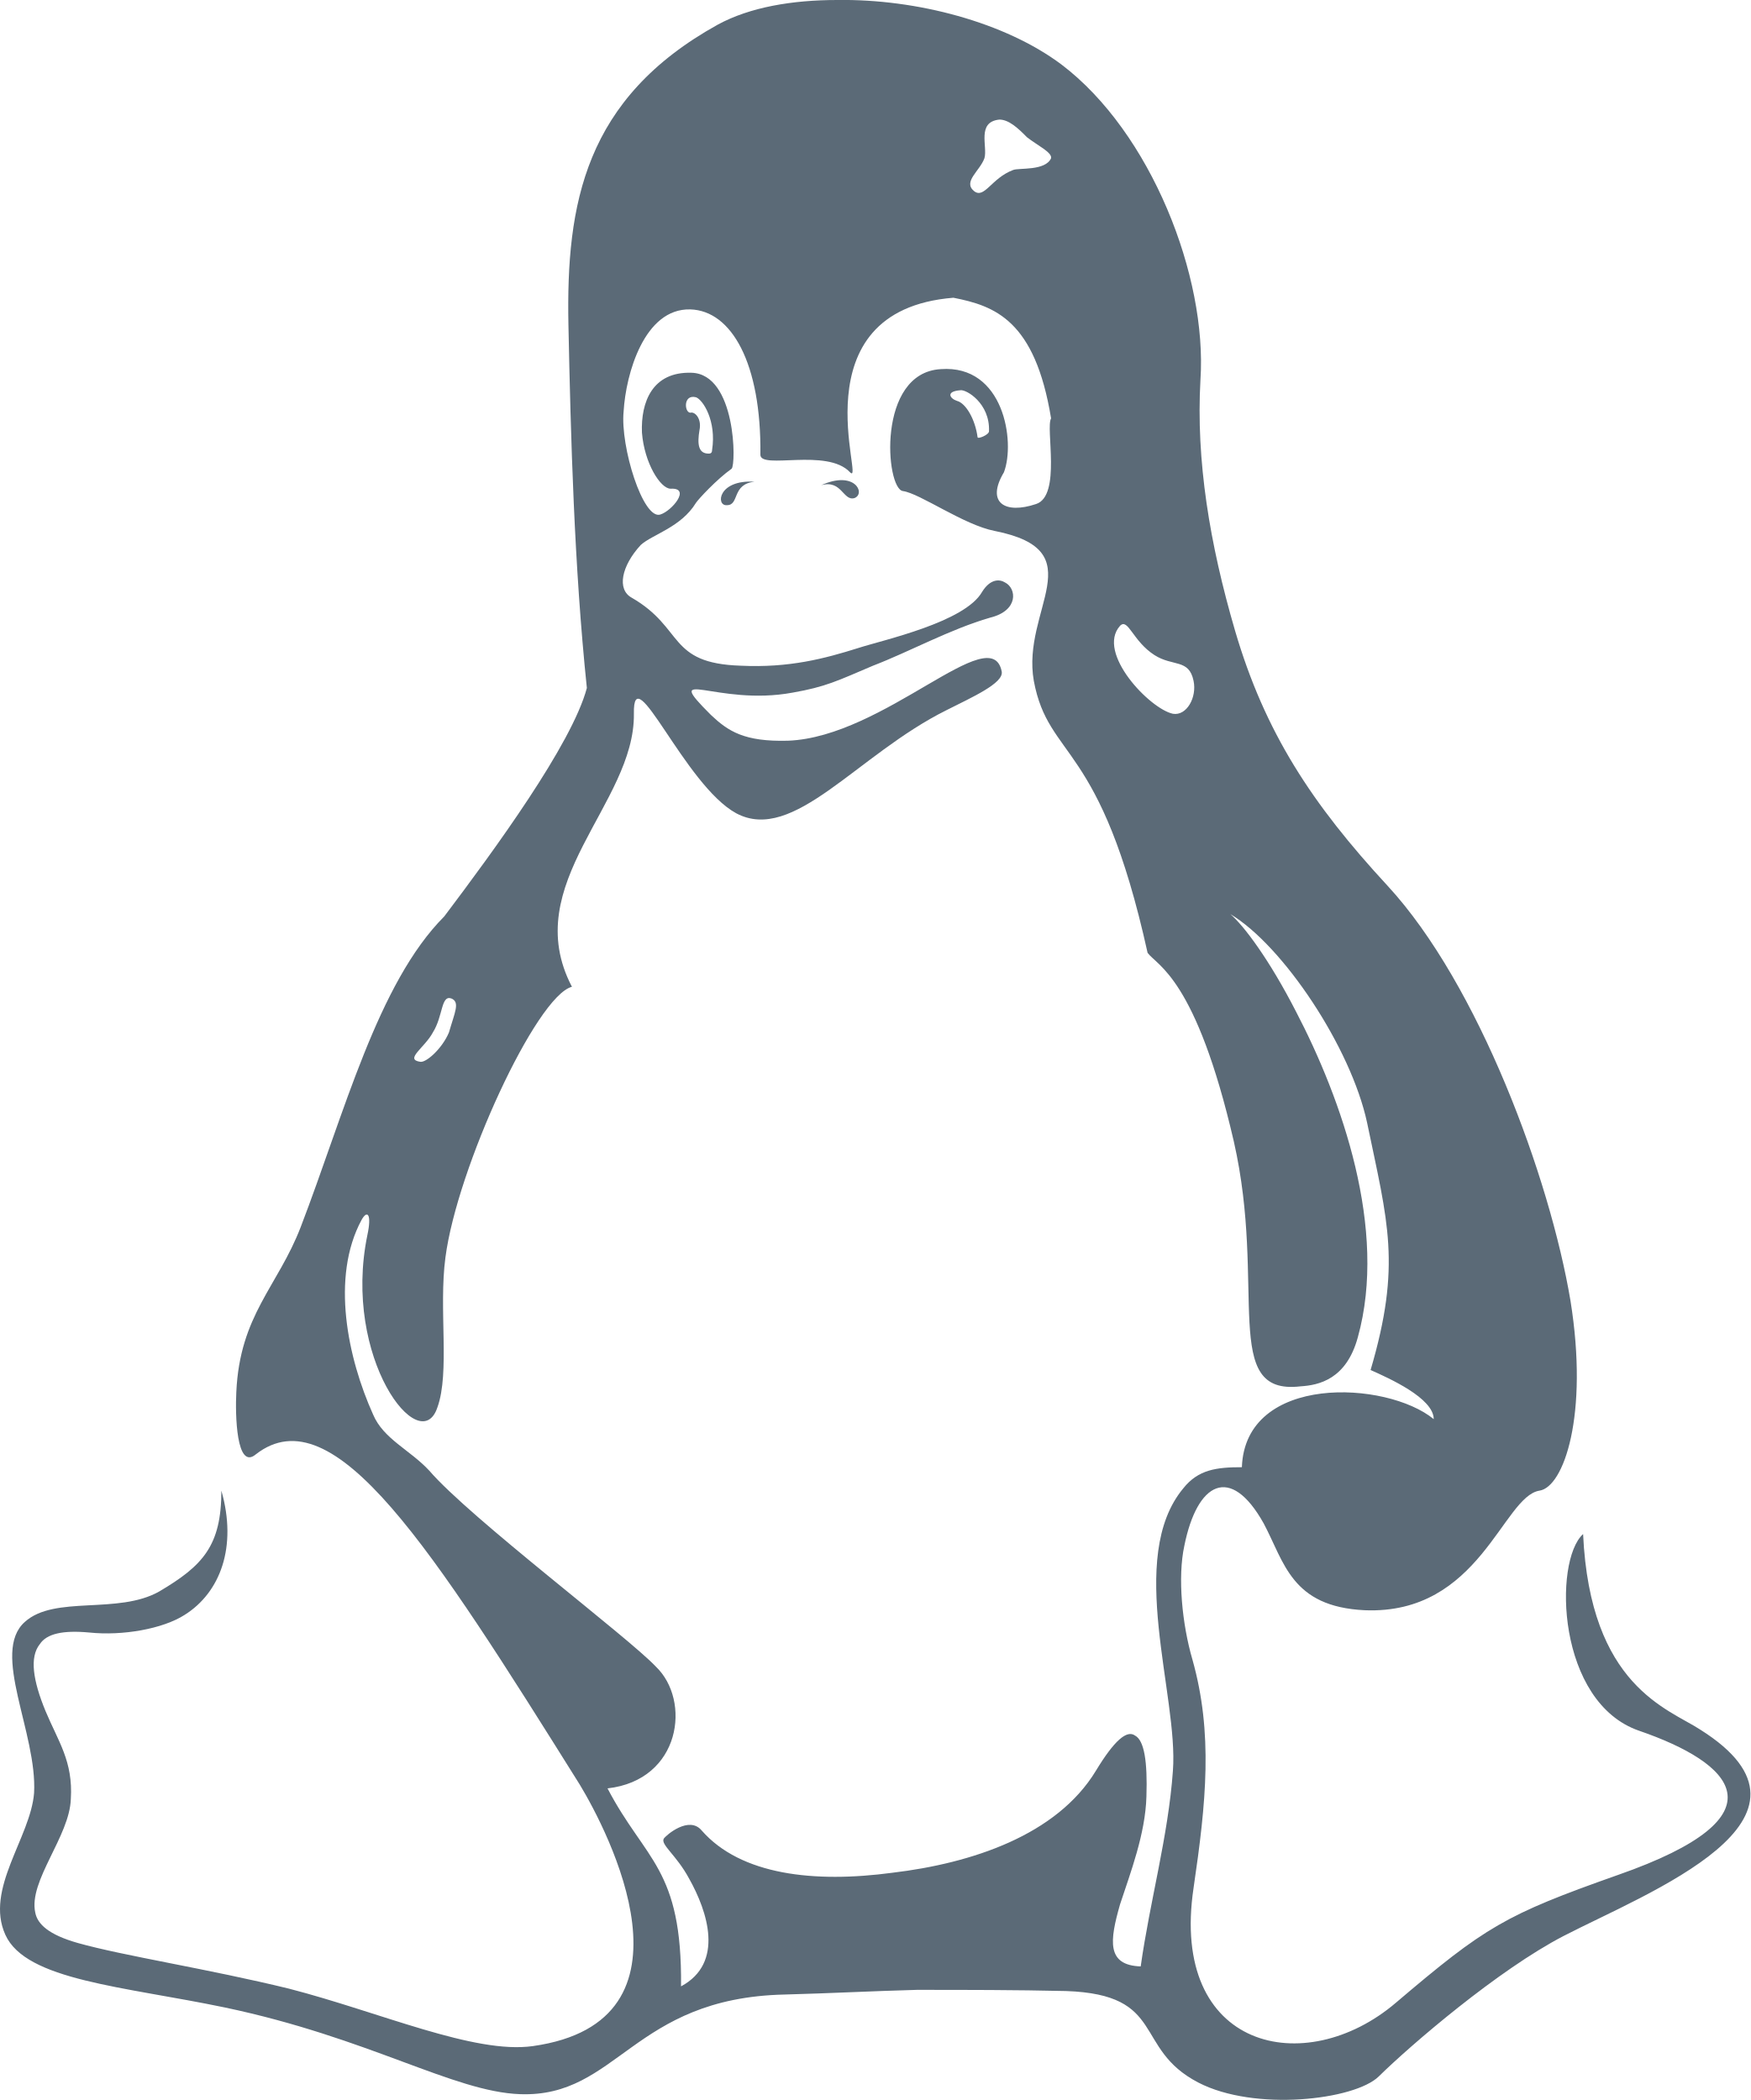
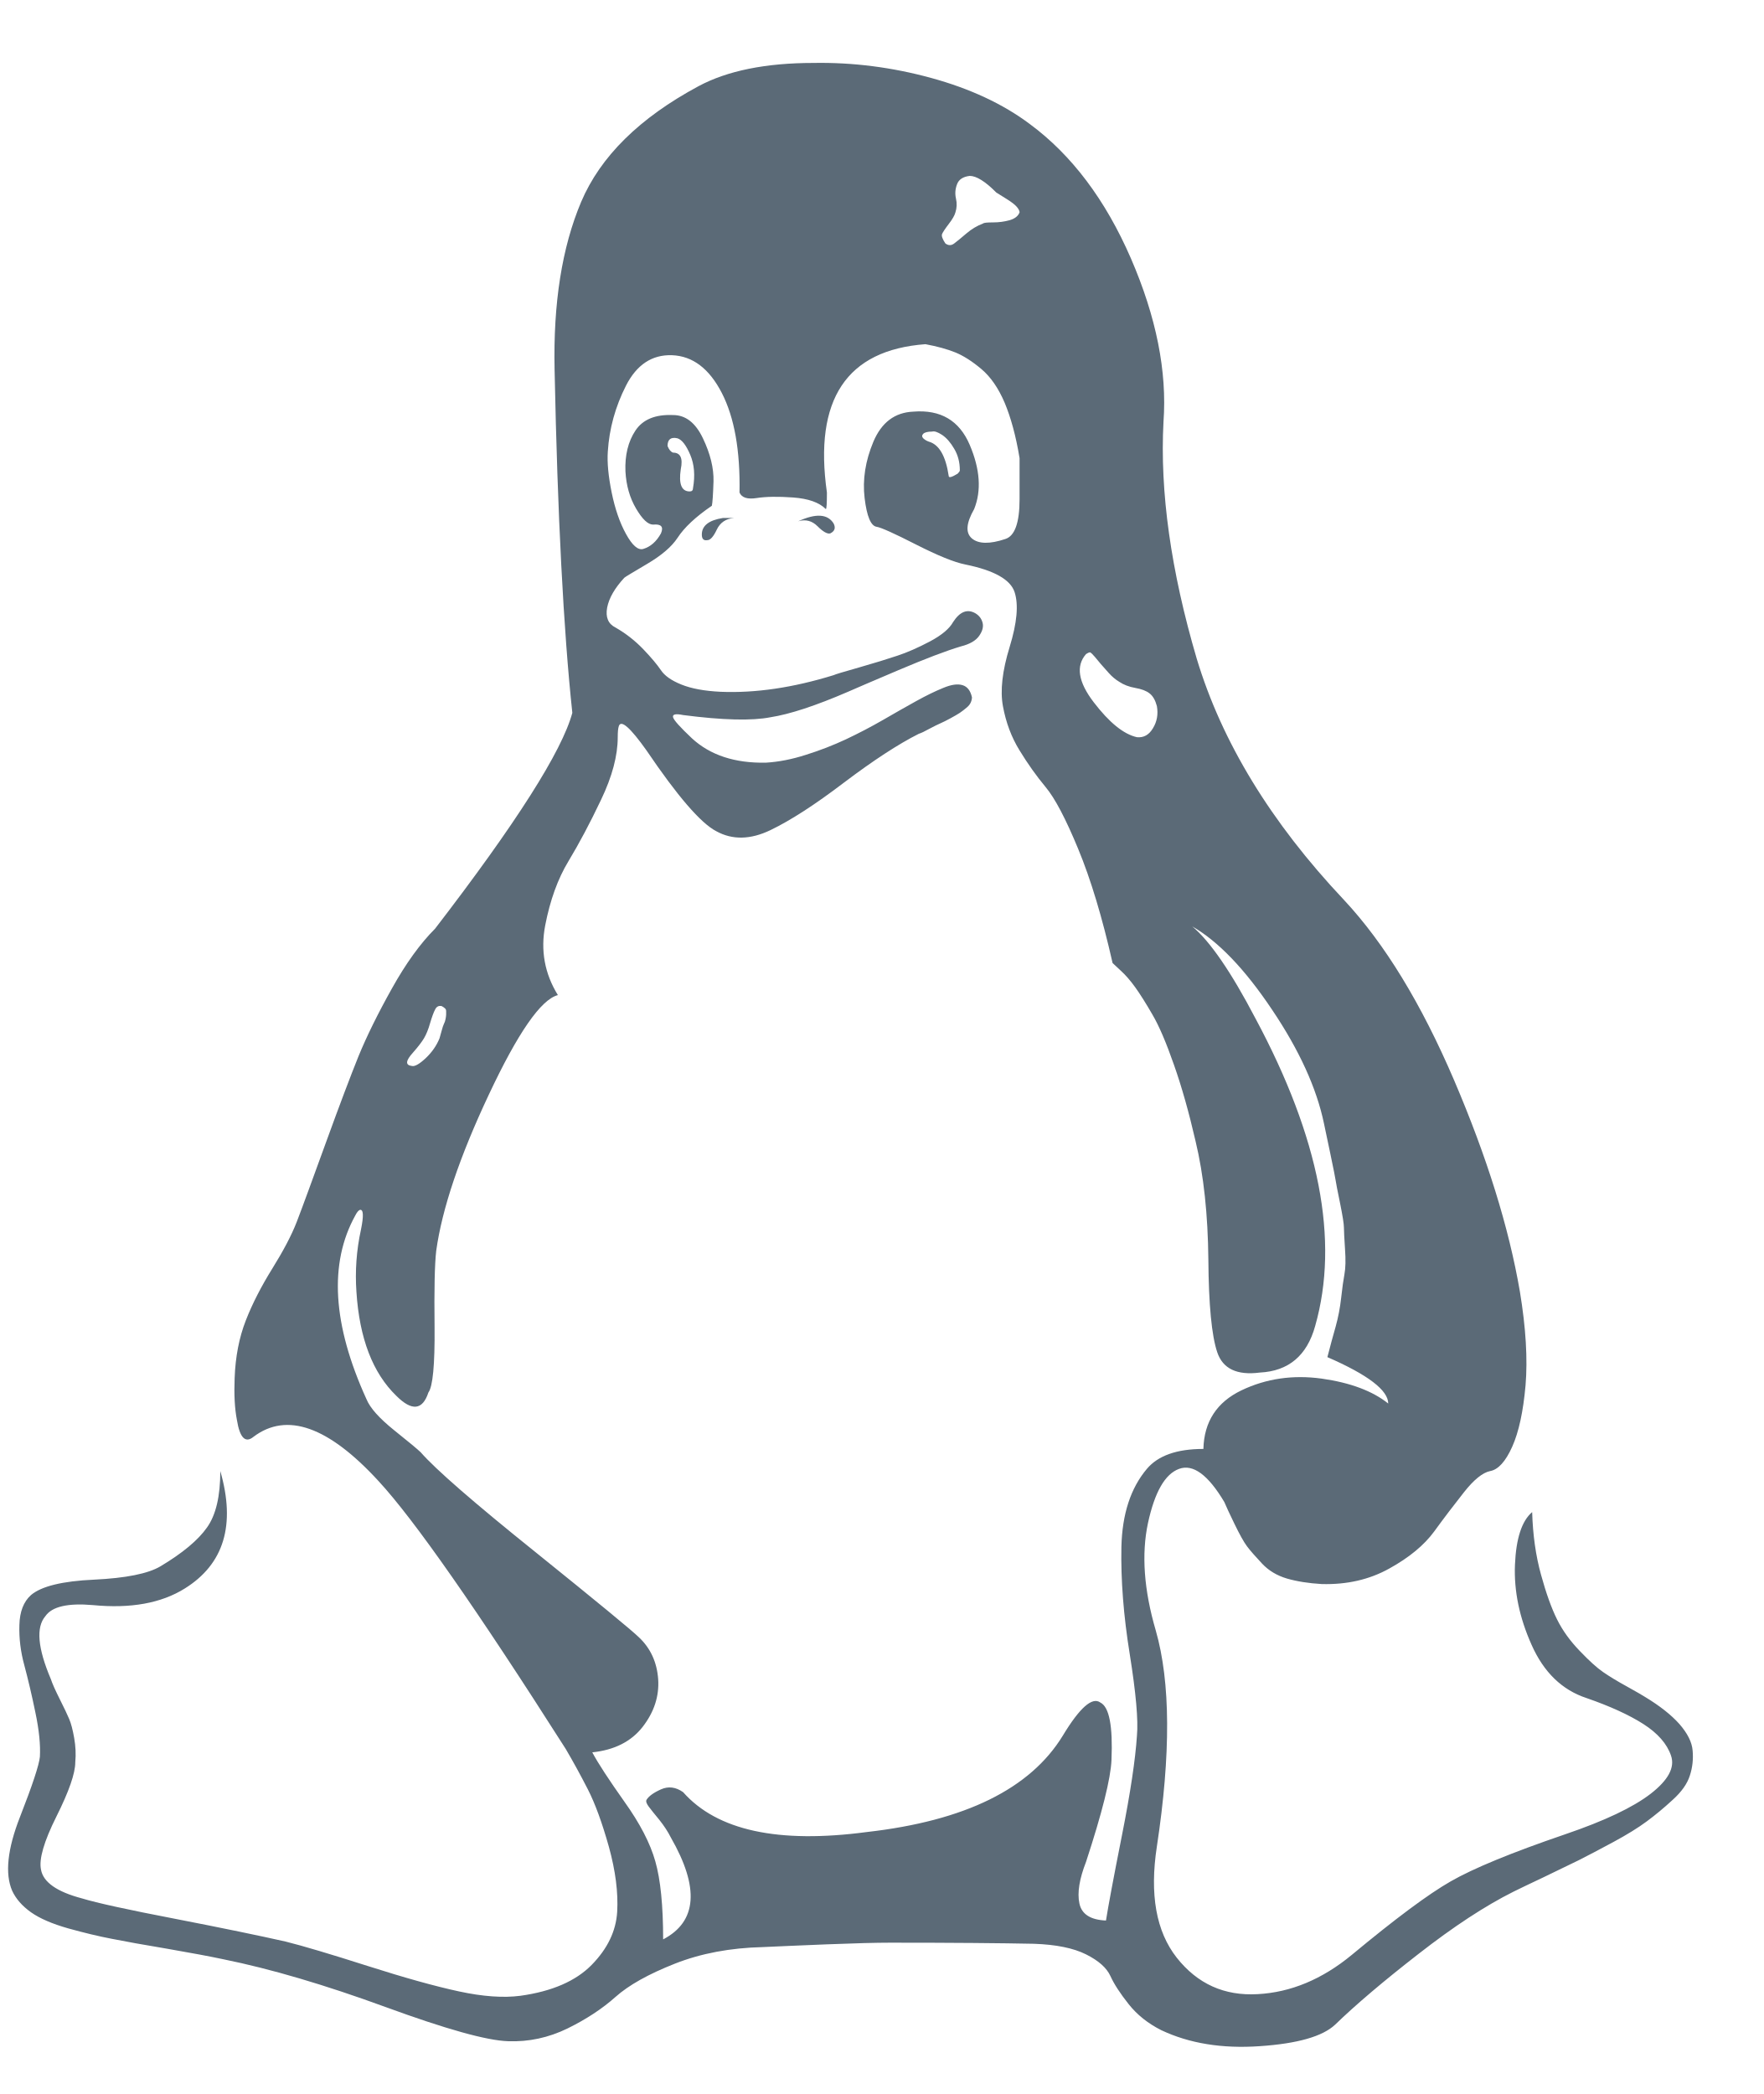
- <svg xmlns="http://www.w3.org/2000/svg" width="15px" height="18px" viewBox="0 0 15 18" version="1.1">
+ <svg xmlns="http://www.w3.org/2000/svg" width="16px" height="19px" viewBox="0 0 16 19" version="1.1">
  <defs />
-   <g id="Choose-Your-wallet" stroke="none" stroke-width="1" fill="none" fill-rule="evenodd">
-     <g id="Bitcoin.org---Choose-Your-wallet--Desktop" transform="translate(-648, -564)" fill="#5B6A77">
+   <g id="new" stroke="none" stroke-width="1" fill="none" fill-rule="evenodd">
+     <g id="Bitcoin.org---new-Choose-Your-wallet--Desktop-Copy-4" transform="translate(-1092, -768)" fill="#5B6A77">
      <g id="//Content" transform="translate(0, 473)">
-         <g id="Sub-Tabs" transform="translate(0, 66)">
-           <g id="Tabs" transform="translate(648, 23)">
-             <g id="Linux">
-               <path d="M6.466,6.129 C6.151,6.109 6.132,6.34 6.23,6.33 C6.338,6.33 6.269,6.149 6.466,6.129 Z M7.324,6.15 C7.276,6.111 7.18,6.094 7.037,6.159 C7.126,6.134 7.173,6.169 7.21,6.207 L7.324,6.15 Z M7.324,6.15 C7.372,6.189 7.372,6.249 7.323,6.269 C7.274,6.284 7.247,6.244 7.21,6.207 L7.324,6.15 Z M3.867,10.558 C3.778,10.528 3.798,10.709 3.709,10.85 C3.64,10.98 3.463,11.081 3.601,11.101 C3.65,11.111 3.788,10.99 3.847,10.85 C3.896,10.679 3.945,10.589 3.867,10.558 Z M12.286,14.164 C12.286,13.984 11.902,13.813 11.745,13.743 C12.011,12.839 11.892,12.477 11.715,11.623 C11.577,10.98 10.996,10.106 10.543,9.835 C10.661,9.936 10.878,10.227 11.105,10.669 C11.498,11.422 11.892,12.537 11.636,13.461 C11.538,13.823 11.302,13.873 11.144,13.883 C10.455,13.964 10.858,13.039 10.573,11.784 C10.248,10.378 9.913,10.277 9.834,10.167 C9.43,8.339 8.987,8.519 8.859,7.836 C8.751,7.224 9.381,6.721 8.524,6.551 C8.259,6.5 7.884,6.229 7.737,6.209 C7.589,6.189 7.51,5.195 8.062,5.164 C8.603,5.124 8.702,5.787 8.603,6.048 C8.446,6.31 8.613,6.41 8.879,6.32 C9.096,6.249 8.958,5.667 9.007,5.586 C8.869,4.743 8.524,4.622 8.17,4.552 C6.811,4.662 7.422,6.189 7.284,6.048 C7.087,5.837 6.516,6.028 6.516,5.898 C6.525,5.114 6.269,4.662 5.915,4.652 C5.521,4.642 5.363,5.205 5.344,5.526 C5.314,5.827 5.511,6.46 5.659,6.41 C5.757,6.38 5.925,6.179 5.747,6.189 C5.659,6.189 5.521,5.968 5.501,5.707 C5.491,5.446 5.59,5.185 5.925,5.195 C6.309,5.205 6.309,5.988 6.269,6.018 C6.141,6.109 5.984,6.279 5.964,6.31 C5.836,6.52 5.59,6.581 5.491,6.671 C5.324,6.852 5.285,7.053 5.413,7.123 C5.866,7.384 5.718,7.686 6.348,7.706 C6.762,7.726 7.067,7.645 7.353,7.555 C7.569,7.485 8.268,7.334 8.416,7.073 C8.485,6.962 8.564,6.962 8.613,6.993 C8.712,7.043 8.731,7.234 8.485,7.294 C8.14,7.394 7.796,7.585 7.481,7.706 C7.175,7.836 7.077,7.887 6.791,7.937 C6.141,8.057 5.659,7.696 6.092,8.128 C6.24,8.268 6.378,8.359 6.752,8.349 C7.579,8.318 8.495,7.304 8.584,7.756 C8.603,7.856 8.328,7.977 8.111,8.087 C7.343,8.469 6.801,9.233 6.309,8.971 C5.866,8.73 5.422,7.615 5.432,8.118 C5.442,8.891 4.438,9.574 4.901,10.458 C4.595,10.538 3.916,12.015 3.817,12.778 C3.758,13.22 3.857,13.763 3.748,14.064 C3.601,14.506 2.931,13.642 3.148,12.587 C3.187,12.407 3.148,12.366 3.098,12.457 C2.833,12.949 2.98,13.642 3.197,14.124 C3.286,14.335 3.512,14.426 3.679,14.606 C4.024,15.008 5.383,16.033 5.619,16.284 C5.925,16.575 5.836,17.258 5.206,17.329 C5.531,17.951 5.846,18.012 5.836,19.026 C6.21,18.825 6.063,18.383 5.905,18.102 C5.797,17.901 5.659,17.811 5.688,17.76 C5.708,17.73 5.905,17.56 6.013,17.69 C6.348,18.072 6.978,18.142 7.648,18.052 C8.328,17.971 9.056,17.73 9.391,17.178 C9.549,16.917 9.657,16.826 9.726,16.876 C9.805,16.917 9.834,17.097 9.824,17.399 C9.815,17.72 9.687,18.052 9.598,18.323 C9.509,18.634 9.48,18.845 9.775,18.855 C9.854,18.293 10.011,17.74 10.051,17.178 C10.1,16.535 9.647,15.35 10.14,14.757 C10.268,14.596 10.425,14.576 10.642,14.576 C10.671,13.773 11.883,13.833 12.286,14.164 Z M6.102,5.858 C6.141,5.606 6.023,5.426 5.964,5.405 C5.846,5.375 5.866,5.556 5.925,5.536 C5.964,5.536 6.013,5.596 5.994,5.687 C5.974,5.807 5.984,5.888 6.072,5.888 C6.082,5.888 6.102,5.888 6.102,5.858 Z M10.228,7.836 C10.189,7.645 10.051,7.716 9.893,7.615 C9.706,7.495 9.667,7.294 9.598,7.364 C9.391,7.595 9.854,8.077 10.051,8.118 C10.169,8.138 10.258,7.977 10.228,7.836 Z M8.475,5.697 C8.485,5.456 8.278,5.335 8.229,5.345 C8.101,5.355 8.14,5.416 8.2,5.436 C8.278,5.456 8.357,5.596 8.377,5.747 C8.377,5.767 8.475,5.727 8.475,5.697 Z M9.007,3.356 C9.017,3.306 8.889,3.246 8.8,3.176 C8.721,3.095 8.643,3.025 8.564,3.025 C8.367,3.045 8.465,3.256 8.436,3.356 C8.396,3.467 8.249,3.557 8.347,3.638 C8.436,3.708 8.495,3.527 8.682,3.457 C8.731,3.437 8.958,3.467 9.007,3.356 Z M14.571,16.826 C15.782,17.59 14.118,18.222 13.399,18.594 C12.838,18.885 12.089,19.528 11.814,19.799 C11.607,20 10.75,20.101 10.268,19.85 C9.706,19.558 10.002,19.096 9.135,19.066 C8.702,19.056 8.278,19.056 7.855,19.056 C7.481,19.066 7.106,19.086 6.722,19.096 C5.422,19.126 5.294,19.98 4.457,19.95 C3.886,19.93 3.167,19.468 1.927,19.207 C1.06,19.026 0.223,18.976 0.046,18.584 C-0.132,18.192 0.262,17.75 0.292,17.369 C0.321,16.856 -0.082,16.163 0.213,15.902 C0.469,15.671 1.011,15.842 1.365,15.641 C1.739,15.42 1.897,15.249 1.897,14.777 C2.035,15.259 1.887,15.651 1.582,15.842 C1.395,15.962 1.05,16.023 0.765,15.993 C0.538,15.972 0.4,16.003 0.341,16.093 C0.252,16.204 0.282,16.404 0.39,16.666 C0.499,16.927 0.627,17.097 0.607,17.419 C0.597,17.74 0.243,18.122 0.302,18.393 C0.321,18.494 0.42,18.584 0.666,18.654 C1.06,18.765 1.779,18.875 2.478,19.046 C3.256,19.247 4.064,19.609 4.566,19.538 C6.063,19.327 5.206,17.69 4.969,17.298 C3.699,15.269 2.862,13.943 2.192,14.466 C2.025,14.606 2.015,14.124 2.025,13.933 C2.055,13.27 2.38,13.029 2.577,12.517 C2.951,11.543 3.236,10.428 3.807,9.855 C4.231,9.293 4.901,8.379 5.029,7.897 C4.92,6.852 4.891,5.747 4.871,4.783 C4.851,3.748 5.009,2.844 6.151,2.211 C6.427,2.061 6.791,2 7.175,2 C7.855,1.99 8.613,2.191 9.096,2.553 C9.864,3.135 10.346,4.371 10.287,5.255 C10.248,5.948 10.366,6.661 10.583,7.404 C10.839,8.278 11.242,8.891 11.892,9.594 C12.67,10.438 13.281,12.095 13.458,13.15 C13.616,14.134 13.399,14.747 13.192,14.777 C12.877,14.827 12.68,15.842 11.695,15.802 C11.065,15.772 11.006,15.39 10.829,15.058 C10.543,14.546 10.258,14.707 10.149,15.249 C10.09,15.52 10.13,15.922 10.218,16.224 C10.396,16.856 10.336,17.449 10.228,18.182 C10.021,19.568 11.183,19.83 11.961,19.167 C12.729,18.514 12.897,18.413 13.862,18.072 C15.329,17.56 14.837,17.108 14.049,16.836 C13.34,16.595 13.31,15.38 13.566,15.149 C13.626,16.455 14.295,16.645 14.571,16.826 Z" id="linux---FontAwesome" />
+         <g id="Wallets-for-Linux" transform="translate(215, 152)">
+           <g id="Containers">
+             <g id="Container" transform="translate(800, 0)">
+               <g id="Group" transform="translate(25, 139)">
+                 <path d="M58.66,8.7 C58.586,8.706 58.534,8.742 58.504,8.805 C58.474,8.869 58.445,8.901 58.419,8.901 C58.385,8.907 58.368,8.891 58.368,8.85 C58.368,8.77 58.432,8.72 58.559,8.7 L58.66,8.7 Z M59.533,8.84 C59.507,8.847 59.468,8.825 59.418,8.775 C59.368,8.725 59.309,8.71 59.242,8.73 C59.403,8.656 59.51,8.663 59.564,8.75 C59.584,8.79 59.574,8.82 59.533,8.84 Z M56.008,13.129 C55.981,13.123 55.961,13.133 55.948,13.16 C55.934,13.186 55.919,13.228 55.902,13.285 C55.886,13.342 55.867,13.387 55.847,13.421 C55.827,13.454 55.794,13.498 55.747,13.551 C55.68,13.625 55.676,13.665 55.737,13.672 C55.763,13.679 55.805,13.655 55.862,13.602 C55.919,13.548 55.961,13.488 55.988,13.421 C55.994,13.401 56.001,13.377 56.008,13.35 C56.015,13.324 56.021,13.304 56.028,13.29 C56.035,13.277 56.04,13.262 56.043,13.245 C56.046,13.228 56.048,13.215 56.048,13.205 L56.048,13.175 C56.048,13.165 56.045,13.156 56.038,13.15 C56.031,13.143 56.021,13.136 56.008,13.129 Z M64.596,16.735 C64.596,16.615 64.412,16.474 64.044,16.314 C64.07,16.213 64.095,16.121 64.119,16.037 C64.142,15.954 64.159,15.867 64.169,15.776 C64.179,15.686 64.189,15.614 64.199,15.56 C64.209,15.507 64.211,15.431 64.204,15.334 C64.198,15.237 64.194,15.172 64.194,15.138 C64.194,15.105 64.182,15.031 64.159,14.917 C64.136,14.804 64.122,14.735 64.119,14.711 C64.116,14.688 64.099,14.604 64.069,14.46 C64.039,14.316 64.02,14.228 64.013,14.194 C63.946,13.873 63.789,13.528 63.541,13.16 C63.294,12.791 63.052,12.54 62.818,12.406 C62.979,12.54 63.17,12.818 63.391,13.24 C63.973,14.325 64.154,15.256 63.933,16.032 C63.859,16.3 63.692,16.441 63.431,16.454 C63.223,16.481 63.094,16.419 63.044,16.268 C62.994,16.118 62.967,15.838 62.964,15.43 C62.96,15.021 62.922,14.663 62.848,14.355 C62.788,14.094 62.723,13.863 62.652,13.662 C62.582,13.461 62.517,13.309 62.456,13.205 C62.396,13.101 62.344,13.019 62.301,12.959 C62.257,12.898 62.214,12.848 62.17,12.808 C62.127,12.768 62.102,12.744 62.095,12.738 C62.001,12.323 61.897,11.978 61.783,11.703 C61.67,11.429 61.571,11.241 61.487,11.141 C61.403,11.04 61.325,10.93 61.251,10.809 C61.177,10.689 61.127,10.555 61.1,10.407 C61.074,10.267 61.094,10.088 61.161,9.87 C61.228,9.652 61.243,9.487 61.206,9.373 C61.169,9.259 61.02,9.175 60.759,9.122 C60.658,9.102 60.509,9.041 60.312,8.941 C60.114,8.84 59.996,8.787 59.955,8.78 C59.902,8.773 59.865,8.686 59.845,8.519 C59.825,8.352 59.852,8.181 59.925,8.007 C59.999,7.833 60.119,7.742 60.287,7.735 C60.535,7.715 60.705,7.816 60.799,8.037 C60.893,8.258 60.906,8.452 60.839,8.619 C60.766,8.747 60.759,8.835 60.819,8.886 C60.879,8.936 60.98,8.938 61.121,8.891 C61.208,8.864 61.251,8.743 61.251,8.529 L61.251,8.157 C61.218,7.956 61.172,7.789 61.116,7.655 C61.059,7.521 60.988,7.419 60.905,7.349 C60.821,7.278 60.742,7.228 60.669,7.198 C60.595,7.168 60.504,7.143 60.397,7.123 C59.681,7.176 59.383,7.625 59.503,8.469 C59.503,8.569 59.5,8.619 59.493,8.619 C59.433,8.559 59.334,8.524 59.197,8.514 C59.06,8.504 58.949,8.506 58.866,8.519 C58.782,8.532 58.73,8.516 58.71,8.469 C58.717,8.087 58.663,7.786 58.549,7.565 C58.435,7.344 58.285,7.23 58.097,7.223 C57.916,7.217 57.777,7.309 57.68,7.499 C57.583,7.69 57.528,7.89 57.515,8.097 C57.508,8.198 57.52,8.321 57.55,8.469 C57.58,8.616 57.623,8.742 57.68,8.845 C57.737,8.949 57.789,8.994 57.836,8.981 C57.903,8.961 57.956,8.914 57.997,8.84 C58.023,8.78 58,8.753 57.926,8.76 C57.879,8.76 57.828,8.711 57.771,8.614 C57.714,8.517 57.682,8.405 57.675,8.278 C57.669,8.131 57.699,8.007 57.766,7.906 C57.833,7.806 57.946,7.759 58.107,7.766 C58.221,7.766 58.311,7.836 58.378,7.977 C58.445,8.117 58.477,8.248 58.474,8.368 C58.47,8.489 58.465,8.562 58.459,8.589 C58.311,8.69 58.208,8.787 58.147,8.881 C58.094,8.961 58.002,9.04 57.871,9.117 C57.741,9.194 57.672,9.235 57.665,9.242 C57.578,9.336 57.526,9.426 57.509,9.513 C57.493,9.6 57.518,9.661 57.585,9.694 C57.679,9.748 57.762,9.813 57.836,9.89 C57.91,9.967 57.963,10.031 57.997,10.081 C58.03,10.131 58.092,10.175 58.182,10.211 C58.273,10.248 58.392,10.27 58.539,10.277 C58.854,10.29 59.195,10.24 59.564,10.126 C59.577,10.119 59.654,10.096 59.795,10.056 C59.935,10.016 60.051,9.98 60.141,9.95 C60.232,9.92 60.33,9.877 60.438,9.82 C60.545,9.763 60.615,9.704 60.648,9.644 C60.709,9.55 60.776,9.523 60.849,9.564 C60.883,9.584 60.905,9.612 60.915,9.649 C60.925,9.686 60.915,9.726 60.884,9.77 C60.854,9.813 60.799,9.845 60.719,9.865 C60.585,9.905 60.396,9.977 60.151,10.081 C59.907,10.185 59.754,10.25 59.694,10.277 C59.4,10.404 59.165,10.481 58.991,10.508 C58.824,10.541 58.559,10.535 58.198,10.488 C58.131,10.474 58.1,10.481 58.107,10.508 C58.114,10.535 58.171,10.598 58.278,10.699 C58.445,10.853 58.67,10.926 58.951,10.92 C59.065,10.913 59.185,10.89 59.312,10.849 C59.44,10.809 59.56,10.762 59.674,10.709 C59.788,10.655 59.9,10.597 60.011,10.533 C60.121,10.469 60.222,10.412 60.312,10.362 C60.402,10.312 60.484,10.272 60.558,10.242 C60.632,10.211 60.69,10.203 60.734,10.217 C60.777,10.23 60.806,10.267 60.819,10.327 C60.819,10.34 60.816,10.355 60.809,10.372 C60.802,10.389 60.789,10.406 60.769,10.422 C60.749,10.439 60.729,10.454 60.709,10.468 C60.689,10.481 60.66,10.498 60.623,10.518 C60.586,10.538 60.556,10.553 60.533,10.563 C60.509,10.573 60.476,10.59 60.432,10.613 C60.389,10.637 60.357,10.652 60.337,10.658 C60.15,10.752 59.924,10.9 59.659,11.1 C59.395,11.301 59.172,11.445 58.991,11.532 C58.81,11.619 58.646,11.623 58.499,11.542 C58.358,11.469 58.147,11.224 57.866,10.809 C57.719,10.602 57.635,10.528 57.615,10.588 C57.608,10.608 57.605,10.642 57.605,10.689 C57.605,10.856 57.555,11.045 57.454,11.256 C57.354,11.467 57.255,11.653 57.158,11.814 C57.061,11.974 56.991,12.169 56.947,12.396 C56.903,12.624 56.942,12.835 57.062,13.029 C56.908,13.069 56.699,13.371 56.435,13.933 C56.17,14.496 56.011,14.968 55.958,15.349 C55.944,15.47 55.939,15.701 55.943,16.042 C55.946,16.384 55.927,16.581 55.887,16.635 C55.834,16.796 55.737,16.806 55.596,16.665 C55.382,16.458 55.261,16.143 55.234,15.721 C55.221,15.533 55.234,15.346 55.275,15.158 C55.301,15.031 55.298,14.971 55.265,14.978 C55.251,14.984 55.238,15.001 55.224,15.028 C54.983,15.463 55.017,16.019 55.325,16.695 C55.358,16.776 55.442,16.869 55.576,16.977 C55.71,17.084 55.79,17.151 55.817,17.177 C55.951,17.331 56.299,17.634 56.862,18.086 C57.424,18.539 57.735,18.795 57.796,18.855 C57.903,18.955 57.961,19.083 57.972,19.237 C57.982,19.391 57.935,19.535 57.831,19.669 C57.727,19.802 57.575,19.879 57.374,19.9 C57.427,20 57.525,20.149 57.665,20.347 C57.806,20.544 57.9,20.725 57.946,20.889 C57.993,21.053 58.017,21.289 58.017,21.597 C58.325,21.436 58.348,21.128 58.087,20.673 C58.06,20.619 58.025,20.566 57.982,20.512 C57.938,20.459 57.906,20.419 57.886,20.392 C57.866,20.365 57.859,20.345 57.866,20.331 C57.886,20.298 57.93,20.266 57.997,20.236 C58.064,20.206 58.131,20.214 58.198,20.261 C58.506,20.609 59.061,20.73 59.865,20.623 C60.756,20.522 61.348,20.231 61.643,19.749 C61.797,19.494 61.911,19.394 61.984,19.448 C62.065,19.488 62.098,19.662 62.085,19.97 C62.078,20.137 62.001,20.445 61.854,20.894 C61.794,21.048 61.773,21.174 61.794,21.271 C61.814,21.368 61.894,21.42 62.035,21.426 C62.055,21.299 62.103,21.041 62.18,20.653 C62.257,20.265 62.302,19.963 62.316,19.749 C62.329,19.608 62.307,19.362 62.251,19.011 C62.194,18.659 62.169,18.334 62.175,18.036 C62.182,17.738 62.259,17.502 62.406,17.328 C62.507,17.208 62.677,17.147 62.919,17.147 C62.925,16.9 63.041,16.722 63.265,16.615 C63.489,16.508 63.732,16.473 63.993,16.509 C64.254,16.546 64.455,16.622 64.596,16.735 Z M58.288,8.429 C58.308,8.315 58.3,8.214 58.263,8.127 C58.226,8.04 58.188,7.99 58.147,7.977 C58.087,7.963 58.057,7.987 58.057,8.047 C58.07,8.08 58.087,8.1 58.107,8.107 C58.174,8.107 58.198,8.157 58.177,8.258 C58.157,8.392 58.184,8.459 58.258,8.459 C58.278,8.459 58.288,8.449 58.288,8.429 Z M62.497,10.407 C62.483,10.354 62.461,10.315 62.431,10.292 C62.401,10.268 62.358,10.252 62.301,10.242 C62.244,10.232 62.195,10.213 62.155,10.186 C62.122,10.166 62.09,10.14 62.06,10.106 C62.03,10.073 62.006,10.046 61.989,10.026 C61.973,10.006 61.954,9.984 61.934,9.96 C61.914,9.937 61.901,9.924 61.894,9.92 C61.887,9.917 61.874,9.922 61.854,9.935 C61.76,10.042 61.783,10.188 61.924,10.372 C62.065,10.556 62.195,10.662 62.316,10.689 C62.376,10.695 62.425,10.669 62.461,10.608 C62.498,10.548 62.51,10.481 62.497,10.407 Z M60.709,8.268 C60.709,8.194 60.692,8.129 60.658,8.072 C60.625,8.015 60.588,7.973 60.548,7.946 C60.508,7.92 60.478,7.91 60.458,7.916 C60.417,7.916 60.391,7.923 60.377,7.936 C60.364,7.95 60.364,7.963 60.377,7.977 C60.391,7.99 60.407,8 60.427,8.007 C60.521,8.033 60.581,8.137 60.608,8.318 C60.608,8.338 60.635,8.331 60.689,8.298 C60.702,8.285 60.709,8.275 60.709,8.268 Z M61.251,5.927 C61.251,5.914 61.243,5.897 61.226,5.877 C61.209,5.857 61.179,5.834 61.136,5.807 C61.092,5.78 61.06,5.76 61.04,5.747 C60.94,5.646 60.859,5.596 60.799,5.596 C60.739,5.603 60.7,5.628 60.684,5.671 C60.667,5.715 60.664,5.758 60.674,5.802 C60.684,5.845 60.682,5.887 60.669,5.927 C60.662,5.954 60.642,5.989 60.608,6.033 C60.575,6.076 60.555,6.107 60.548,6.123 C60.541,6.14 60.551,6.169 60.578,6.209 C60.605,6.229 60.632,6.229 60.658,6.209 C60.685,6.189 60.722,6.158 60.769,6.118 C60.816,6.078 60.866,6.048 60.92,6.028 C60.926,6.021 60.956,6.018 61.01,6.018 C61.064,6.018 61.114,6.011 61.161,5.998 C61.208,5.984 61.238,5.961 61.251,5.927 Z M66.926,19.397 C67.06,19.478 67.164,19.56 67.238,19.643 C67.311,19.727 67.352,19.807 67.358,19.884 C67.365,19.961 67.357,20.037 67.333,20.11 C67.31,20.184 67.258,20.258 67.177,20.331 C67.097,20.405 67.018,20.47 66.941,20.527 C66.864,20.584 66.764,20.646 66.64,20.713 C66.516,20.78 66.411,20.835 66.324,20.879 C66.237,20.922 66.129,20.974 66.002,21.035 C65.875,21.095 65.785,21.138 65.731,21.165 C65.477,21.292 65.19,21.48 64.872,21.728 C64.554,21.975 64.301,22.19 64.114,22.371 C64,22.478 63.772,22.543 63.431,22.566 C63.089,22.59 62.791,22.541 62.537,22.421 C62.416,22.36 62.318,22.282 62.241,22.185 C62.164,22.088 62.108,22.002 62.075,21.929 C62.041,21.855 61.968,21.79 61.854,21.733 C61.74,21.676 61.583,21.644 61.382,21.637 C61.087,21.631 60.652,21.627 60.076,21.627 C59.949,21.627 59.758,21.632 59.503,21.642 C59.249,21.652 59.055,21.661 58.921,21.667 C58.626,21.674 58.36,21.724 58.122,21.818 C57.884,21.912 57.705,22.012 57.585,22.119 C57.464,22.227 57.319,22.322 57.148,22.406 C56.977,22.489 56.798,22.528 56.61,22.521 C56.416,22.515 56.045,22.411 55.496,22.21 C54.946,22.009 54.458,21.865 54.029,21.778 C53.902,21.751 53.731,21.719 53.517,21.682 C53.302,21.646 53.135,21.616 53.015,21.592 C52.894,21.569 52.762,21.537 52.618,21.497 C52.474,21.456 52.362,21.408 52.281,21.351 C52.201,21.294 52.144,21.229 52.11,21.155 C52.044,21.001 52.067,20.778 52.181,20.487 C52.295,20.196 52.355,20.013 52.362,19.94 C52.368,19.833 52.355,19.699 52.321,19.538 C52.288,19.377 52.254,19.235 52.221,19.111 C52.187,18.987 52.172,18.865 52.176,18.744 C52.179,18.624 52.214,18.533 52.281,18.473 C52.375,18.393 52.566,18.346 52.854,18.333 C53.142,18.319 53.343,18.279 53.456,18.212 C53.657,18.092 53.798,17.974 53.878,17.86 C53.959,17.747 53.999,17.576 53.999,17.348 C54.14,17.837 54.032,18.192 53.677,18.413 C53.463,18.547 53.185,18.597 52.844,18.564 C52.616,18.544 52.472,18.577 52.412,18.664 C52.325,18.765 52.342,18.955 52.462,19.237 C52.475,19.277 52.502,19.337 52.542,19.417 C52.583,19.498 52.611,19.558 52.628,19.598 C52.645,19.638 52.66,19.695 52.673,19.769 C52.686,19.843 52.69,19.916 52.683,19.99 C52.683,20.09 52.626,20.254 52.512,20.482 C52.398,20.71 52.352,20.871 52.372,20.964 C52.392,21.078 52.516,21.165 52.743,21.225 C52.877,21.266 53.16,21.328 53.592,21.411 C54.024,21.495 54.357,21.564 54.592,21.617 C54.752,21.657 55,21.731 55.335,21.838 C55.67,21.945 55.946,22.022 56.164,22.069 C56.381,22.116 56.567,22.129 56.721,22.109 C57.009,22.069 57.225,21.975 57.369,21.828 C57.513,21.681 57.59,21.52 57.6,21.346 C57.61,21.172 57.585,20.976 57.525,20.758 C57.464,20.541 57.401,20.367 57.334,20.236 C57.267,20.105 57.2,19.983 57.133,19.869 C56.323,18.597 55.757,17.787 55.435,17.439 C54.98,16.943 54.602,16.809 54.3,17.037 C54.227,17.097 54.176,17.047 54.15,16.886 C54.129,16.779 54.123,16.652 54.129,16.504 C54.136,16.31 54.17,16.136 54.23,15.982 C54.29,15.828 54.371,15.671 54.471,15.51 C54.571,15.349 54.645,15.209 54.692,15.088 C54.746,14.948 54.834,14.706 54.958,14.365 C55.082,14.023 55.181,13.762 55.254,13.581 C55.328,13.401 55.429,13.196 55.556,12.969 C55.683,12.741 55.814,12.56 55.948,12.426 C56.684,11.469 57.099,10.816 57.193,10.468 C57.113,9.718 57.059,8.68 57.032,7.354 C57.019,6.751 57.099,6.244 57.273,5.832 C57.448,5.42 57.802,5.07 58.338,4.782 C58.599,4.642 58.948,4.571 59.383,4.571 C59.738,4.565 60.093,4.61 60.448,4.707 C60.802,4.804 61.1,4.943 61.342,5.124 C61.723,5.405 62.03,5.812 62.261,6.344 C62.492,6.877 62.59,7.371 62.557,7.826 C62.523,8.462 62.624,9.179 62.858,9.975 C63.086,10.732 63.531,11.462 64.194,12.165 C64.563,12.56 64.896,13.106 65.194,13.802 C65.492,14.499 65.691,15.138 65.791,15.721 C65.845,16.049 65.862,16.332 65.842,16.57 C65.821,16.807 65.781,16.993 65.721,17.127 C65.661,17.261 65.594,17.335 65.52,17.348 C65.453,17.362 65.374,17.425 65.284,17.539 C65.194,17.653 65.103,17.772 65.013,17.896 C64.922,18.02 64.787,18.132 64.606,18.232 C64.425,18.333 64.221,18.379 63.993,18.373 C63.873,18.366 63.767,18.349 63.677,18.323 C63.586,18.296 63.511,18.251 63.451,18.187 C63.391,18.123 63.345,18.071 63.315,18.031 C63.285,17.991 63.247,17.922 63.2,17.825 C63.153,17.728 63.123,17.663 63.109,17.629 C62.962,17.382 62.825,17.281 62.698,17.328 C62.57,17.375 62.477,17.539 62.416,17.82 C62.356,18.102 62.379,18.426 62.487,18.795 C62.621,19.263 62.624,19.916 62.497,20.753 C62.43,21.189 62.49,21.525 62.677,21.763 C62.865,22.001 63.109,22.111 63.411,22.094 C63.712,22.078 63.997,21.959 64.265,21.738 C64.66,21.41 64.959,21.187 65.164,21.07 C65.368,20.953 65.714,20.81 66.203,20.643 C66.558,20.522 66.816,20.4 66.977,20.276 C67.137,20.152 67.199,20.037 67.162,19.93 C67.126,19.823 67.042,19.727 66.911,19.643 C66.781,19.56 66.608,19.481 66.394,19.407 C66.173,19.334 66.007,19.173 65.897,18.925 C65.786,18.677 65.736,18.435 65.746,18.197 C65.756,17.959 65.808,17.8 65.902,17.72 C65.908,17.927 65.935,18.117 65.982,18.287 C66.029,18.458 66.078,18.594 66.128,18.694 C66.178,18.795 66.247,18.89 66.334,18.98 C66.421,19.071 66.491,19.134 66.545,19.171 C66.598,19.208 66.67,19.252 66.761,19.302 C66.851,19.352 66.906,19.384 66.926,19.397 Z" id="linux---FontAwesome" />
+               </g>
            </g>
          </g>
        </g>
      </g>
    </g>
  </g>
</svg>
